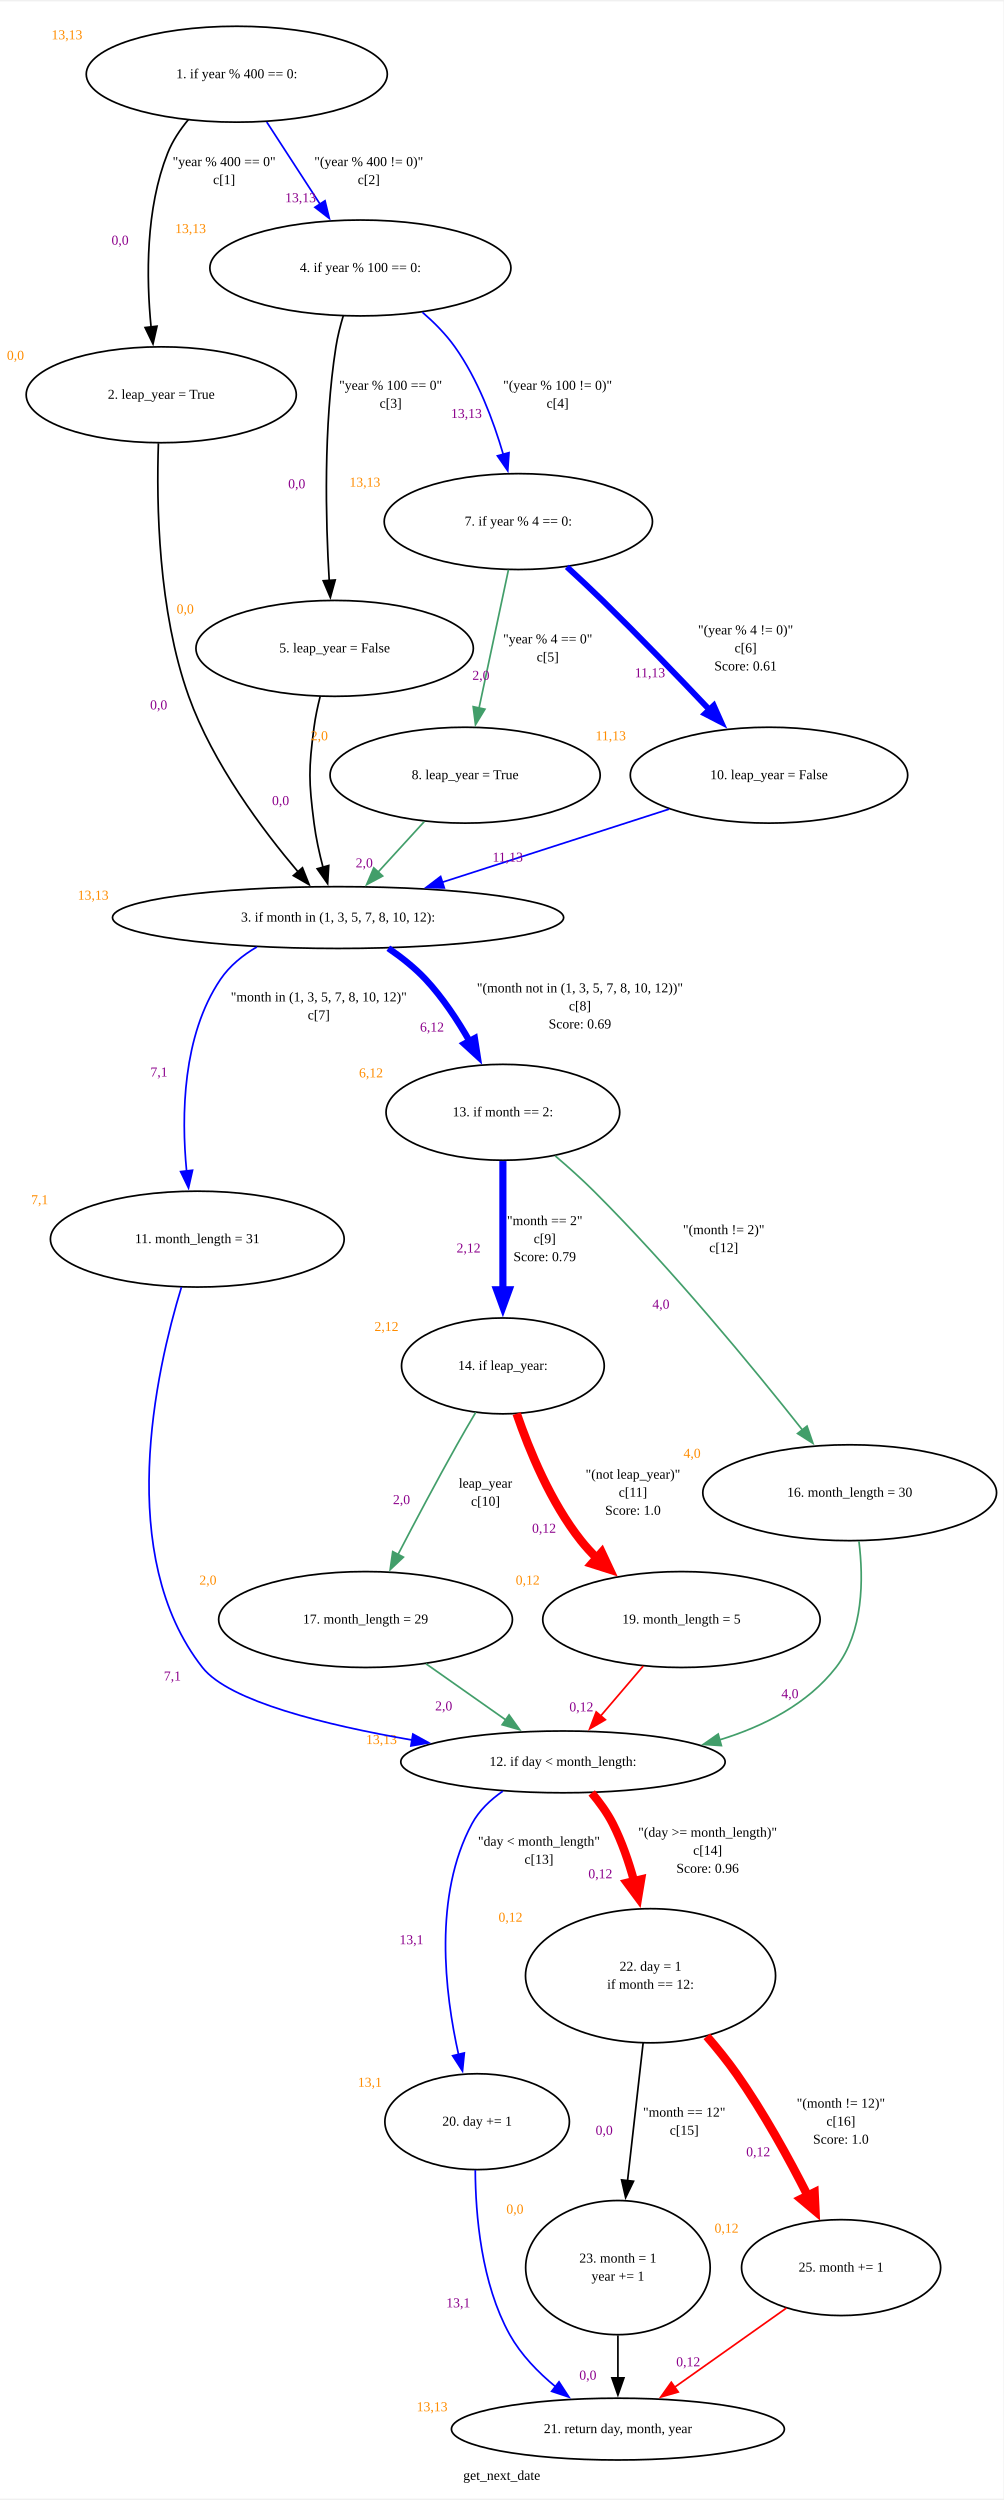
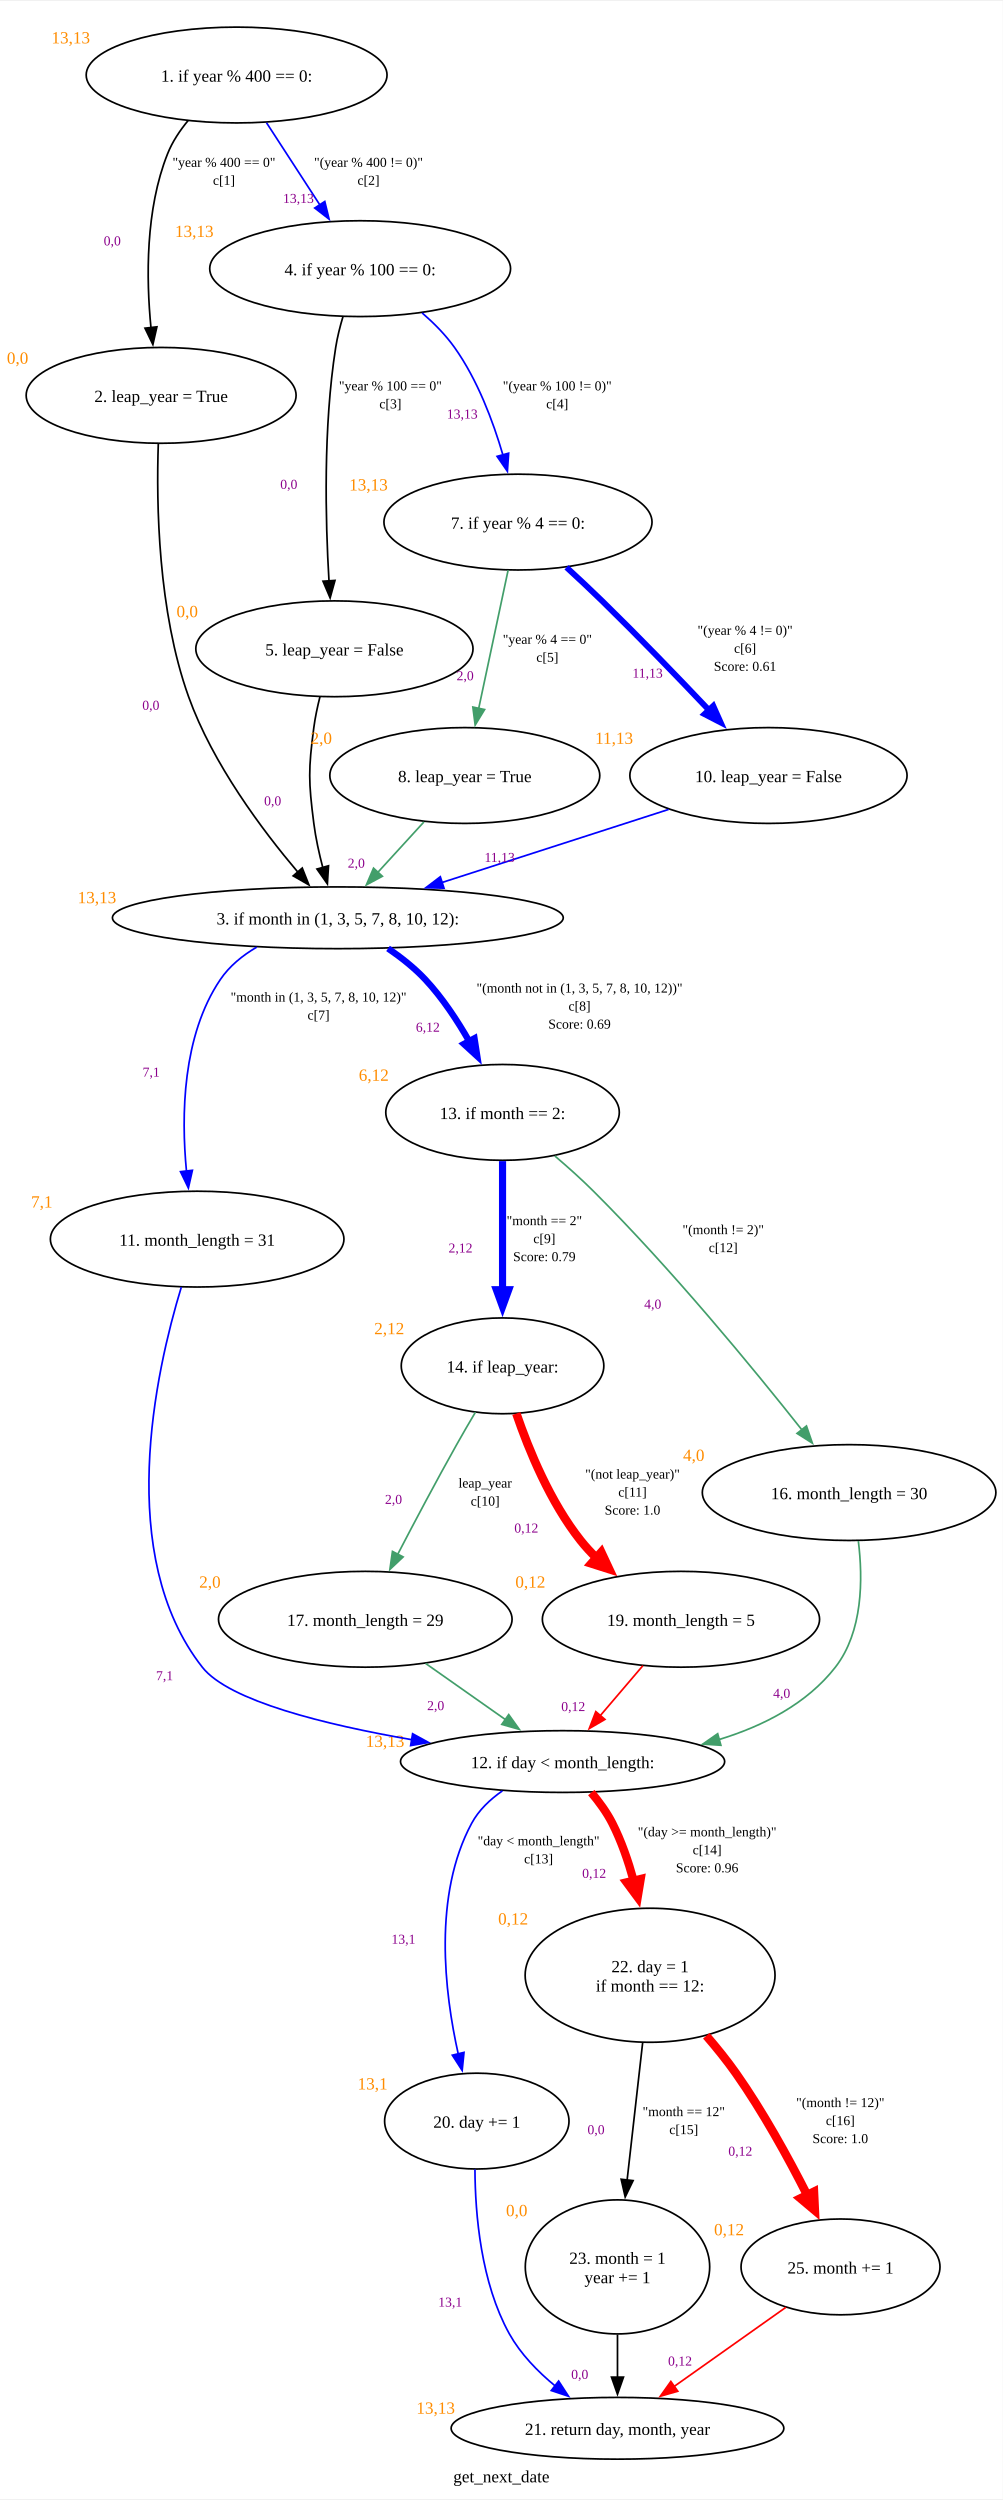
- <svg xmlns="http://www.w3.org/2000/svg" width="584pt" height="1455pt" viewBox="0.00 0.00 584.48 1454.60">
-   <g id="graph0" class="graph" transform="scale(1 1) rotate(0) translate(4 1450.6)">
-     <polygon fill="white" stroke="none" points="-4,4 -4,-1450.6 580.48,-1450.6 580.48,4 -4,4" />
-     <text text-anchor="middle" x="288.24" y="-6.9" font-family="Times New Roman,serif" font-size="8.00">get_next_date</text>
+ <svg xmlns="http://www.w3.org/2000/svg" width="584pt" height="1456pt" viewBox="0.00 0.00 584.48 1456.10">
+   <g id="graph0" class="graph" transform="scale(1 1) rotate(0) translate(4 1452.1)">
+     <polygon fill="white" stroke="none" points="-4,4 -4,-1452.1 580.48,-1452.1 580.48,4 -4,4" />
+     <text text-anchor="middle" x="288.24" y="-5.75" font-family="Times New Roman,serif" font-size="10.00">get_next_date</text>
    <g id="node1" class="node">
-       <ellipse fill="none" stroke="black" cx="133.92" cy="-1408.17" rx="87.68" ry="27.93" />
-       <text text-anchor="middle" x="133.92" y="-1405.82" font-family="Times New Roman,serif" font-size="8.00">1. if year % 400 == 0:</text>
-       <text text-anchor="start" x="25.99" y="-1428.5" font-family="Times New Roman,serif" font-size="8.00" fill="darkorange">13,13</text>
+       <ellipse fill="none" stroke="black" cx="133.92" cy="-1408.92" rx="87.68" ry="27.93" />
+       <text text-anchor="middle" x="133.92" y="-1405.05" font-family="Times New Roman,serif" font-size="10.00">1. if year % 400 == 0:</text>
+       <text text-anchor="start" x="25.99" y="-1427.35" font-family="Times New Roman,serif" font-size="10.00" fill="darkorange">13,13</text>
    </g>
    <g id="node2" class="node">
-       <ellipse fill="none" stroke="black" cx="89.92" cy="-1221.45" rx="78.67" ry="27.93" />
-       <text text-anchor="middle" x="89.92" y="-1219.1" font-family="Times New Roman,serif" font-size="8.00">2. leap_year = True</text>
-       <text text-anchor="start" x="0" y="-1241.78" font-family="Times New Roman,serif" font-size="8.00" fill="darkorange">0,0</text>
+       <ellipse fill="none" stroke="black" cx="89.92" cy="-1222.2" rx="78.67" ry="27.93" />
+       <text text-anchor="middle" x="89.92" y="-1218.33" font-family="Times New Roman,serif" font-size="10.00">2. leap_year = True</text>
+       <text text-anchor="start" x="0" y="-1240.63" font-family="Times New Roman,serif" font-size="10.00" fill="darkorange">0,0</text>
    </g>
    <g id="edge1" class="edge">
-       <path fill="none" stroke="black" d="M105.75,-1381.76C100.86,-1375.87 96.45,-1369.25 93.67,-1362.24 80.77,-1329.83 81.17,-1289.75 84,-1260.84" />
-       <polygon fill="black" stroke="black" points="87.46,-1261.4 85.11,-1251.07 80.51,-1260.61 87.46,-1261.4" />
-       <text text-anchor="middle" x="126.54" y="-1354.64" font-family="Times New Roman,serif" font-size="8.00">"year % 400 == 0"</text>
-       <text text-anchor="middle" x="126.54" y="-1344.14" font-family="Times New Roman,serif" font-size="8.00">c[1]</text>
-       <text text-anchor="start" x="60.93" y="-1308.86" font-family="Times New Roman,serif" font-size="8.00" fill="darkmagenta">  0,0   </text>
+       <path fill="none" stroke="black" d="M105.75,-1382.51C100.86,-1376.62 96.45,-1370 93.67,-1362.99 80.77,-1330.58 81.17,-1290.5 84,-1261.59" />
+       <polygon fill="black" stroke="black" points="87.46,-1262.15 85.11,-1251.82 80.51,-1261.36 87.46,-1262.15" />
+       <text text-anchor="middle" x="126.54" y="-1355.39" font-family="Times New Roman,serif" font-size="8.00">"year % 400 == 0"</text>
+       <text text-anchor="middle" x="126.54" y="-1344.89" font-family="Times New Roman,serif" font-size="8.00">c[1]</text>
+       <text text-anchor="start" x="56.43" y="-1309.61" font-family="Times New Roman,serif" font-size="8.00" fill="darkmagenta">     0,0  </text>
    </g>
    <g id="node3" class="node">
-       <ellipse fill="none" stroke="black" cx="205.92" cy="-1295.31" rx="87.68" ry="27.93" />
-       <text text-anchor="middle" x="205.92" y="-1292.96" font-family="Times New Roman,serif" font-size="8.00">4. if year % 100 == 0:</text>
-       <text text-anchor="start" x="97.99" y="-1315.64" font-family="Times New Roman,serif" font-size="8.00" fill="darkorange">13,13</text>
+       <ellipse fill="none" stroke="black" cx="205.92" cy="-1296.06" rx="87.68" ry="27.93" />
+       <text text-anchor="middle" x="205.92" y="-1292.19" font-family="Times New Roman,serif" font-size="10.00">4. if year % 100 == 0:</text>
+       <text text-anchor="start" x="97.99" y="-1314.49" font-family="Times New Roman,serif" font-size="10.00" fill="darkorange">13,13</text>
    </g>
    <g id="edge2" class="edge">
-       <path fill="none" stroke="blue" d="M151.35,-1380.34C160.72,-1365.9 172.41,-1347.91 182.56,-1332.27" />
-       <polygon fill="blue" stroke="blue" points="185.31,-1334.46 187.82,-1324.17 179.44,-1330.65 185.31,-1334.46" />
-       <text text-anchor="middle" x="210.79" y="-1354.64" font-family="Times New Roman,serif" font-size="8.00">"(year % 400 != 0)"</text>
-       <text text-anchor="middle" x="210.79" y="-1344.14" font-family="Times New Roman,serif" font-size="8.00">c[2]</text>
-       <text text-anchor="start" x="162.06" y="-1333.61" font-family="Times New Roman,serif" font-size="8.00" fill="darkmagenta">  13,13   </text>
+       <path fill="none" stroke="blue" d="M151.35,-1381.09C160.72,-1366.65 172.41,-1348.66 182.56,-1333.02" />
+       <polygon fill="blue" stroke="blue" points="185.31,-1335.21 187.82,-1324.92 179.44,-1331.4 185.31,-1335.21" />
+       <text text-anchor="middle" x="210.79" y="-1355.39" font-family="Times New Roman,serif" font-size="8.00">"(year % 400 != 0)"</text>
+       <text text-anchor="middle" x="210.79" y="-1344.89" font-family="Times New Roman,serif" font-size="8.00">c[2]</text>
+       <text text-anchor="start" x="160.94" y="-1334.36" font-family="Times New Roman,serif" font-size="8.00" fill="darkmagenta">     13,13  </text>
    </g>
    <g id="node4" class="node">
-       <ellipse fill="none" stroke="black" cx="192.92" cy="-916.94" rx="131.4" ry="18" />
-       <text text-anchor="middle" x="192.92" y="-914.59" font-family="Times New Roman,serif" font-size="8.00">3. if month in (1, 3, 5, 7, 8, 10, 12):</text>
-       <text text-anchor="start" x="41.26" y="-927.34" font-family="Times New Roman,serif" font-size="8.00" fill="darkorange">13,13</text>
+       <ellipse fill="none" stroke="black" cx="192.92" cy="-917.69" rx="131.4" ry="18" />
+       <text text-anchor="middle" x="192.92" y="-913.81" font-family="Times New Roman,serif" font-size="10.00">3. if month in (1, 3, 5, 7, 8, 10, 12):</text>
+       <text text-anchor="start" x="41.26" y="-926.19" font-family="Times New Roman,serif" font-size="10.00" fill="darkorange">13,13</text>
    </g>
    <g id="edge3" class="edge">
-       <path fill="none" stroke="black" d="M88.27,-1193.22C87.07,-1158.07 88.08,-1095.52 105.92,-1045.8 119.98,-1006.58 148.96,-967.93 169.61,-943.56" />
-       <polygon fill="black" stroke="black" points="172.17,-945.95 176.07,-936.1 166.88,-941.37 172.17,-945.95" />
-       <text text-anchor="start" x="83.42" y="-1038.18" font-family="Times New Roman,serif" font-size="8.00" fill="darkmagenta">  0,0   </text>
+       <path fill="none" stroke="black" d="M88.27,-1193.97C87.07,-1158.82 88.08,-1096.27 105.92,-1046.55 119.98,-1007.33 148.96,-968.68 169.61,-944.31" />
+       <polygon fill="black" stroke="black" points="172.17,-946.7 176.07,-936.85 166.88,-942.12 172.17,-946.7" />
+       <text text-anchor="start" x="78.92" y="-1038.93" font-family="Times New Roman,serif" font-size="8.00" fill="darkmagenta">     0,0  </text>
    </g>
    <g id="node17" class="node">
-       <ellipse fill="none" stroke="black" cx="190.92" cy="-1073.73" rx="80.79" ry="27.93" />
-       <text text-anchor="middle" x="190.92" y="-1071.38" font-family="Times New Roman,serif" font-size="8.00">5. leap_year = False</text>
-       <text text-anchor="start" x="98.88" y="-1094.06" font-family="Times New Roman,serif" font-size="8.00" fill="darkorange">0,0</text>
+       <ellipse fill="none" stroke="black" cx="190.92" cy="-1074.48" rx="80.79" ry="27.93" />
+       <text text-anchor="middle" x="190.92" y="-1070.6" font-family="Times New Roman,serif" font-size="10.00">5. leap_year = False</text>
+       <text text-anchor="start" x="98.88" y="-1092.91" font-family="Times New Roman,serif" font-size="10.00" fill="darkorange">0,0</text>
    </g>
    <g id="edge21" class="edge">
-       <path fill="none" stroke="black" d="M195.97,-1267.54C194.19,-1261.64 192.61,-1255.36 191.67,-1249.38 184.38,-1202.96 185.64,-1148.73 187.77,-1113.17" />
-       <polygon fill="black" stroke="black" points="191.25,-1113.58 188.42,-1103.37 184.27,-1113.12 191.25,-1113.58" />
-       <text text-anchor="middle" x="223.54" y="-1224.35" font-family="Times New Roman,serif" font-size="8.00">"year % 100 == 0"</text>
-       <text text-anchor="middle" x="223.54" y="-1213.85" font-family="Times New Roman,serif" font-size="8.00">c[3]</text>
-       <text text-anchor="start" x="163.84" y="-1166.96" font-family="Times New Roman,serif" font-size="8.00" fill="darkmagenta">  0,0   </text>
+       <path fill="none" stroke="black" d="M195.97,-1268.29C194.19,-1262.39 192.61,-1256.11 191.67,-1250.13 184.38,-1203.71 185.64,-1149.48 187.77,-1113.92" />
+       <polygon fill="black" stroke="black" points="191.25,-1114.33 188.42,-1104.12 184.27,-1113.87 191.25,-1114.33" />
+       <text text-anchor="middle" x="223.54" y="-1225.1" font-family="Times New Roman,serif" font-size="8.00">"year % 100 == 0"</text>
+       <text text-anchor="middle" x="223.54" y="-1214.6" font-family="Times New Roman,serif" font-size="8.00">c[3]</text>
+       <text text-anchor="start" x="159.34" y="-1167.71" font-family="Times New Roman,serif" font-size="8.00" fill="darkmagenta">     0,0  </text>
    </g>
    <g id="node18" class="node">
-       <ellipse fill="none" stroke="black" cx="297.92" cy="-1147.59" rx="78.13" ry="27.93" />
-       <text text-anchor="middle" x="297.92" y="-1145.24" font-family="Times New Roman,serif" font-size="8.00">7. if year % 4 == 0:</text>
-       <text text-anchor="start" x="199.53" y="-1167.92" font-family="Times New Roman,serif" font-size="8.00" fill="darkorange">13,13</text>
+       <ellipse fill="none" stroke="black" cx="297.92" cy="-1148.34" rx="78.13" ry="27.93" />
+       <text text-anchor="middle" x="297.92" y="-1144.46" font-family="Times New Roman,serif" font-size="10.00">7. if year % 4 == 0:</text>
+       <text text-anchor="start" x="199.53" y="-1166.77" font-family="Times New Roman,serif" font-size="10.00" fill="darkorange">13,13</text>
    </g>
    <g id="edge22" class="edge">
-       <path fill="none" stroke="blue" d="M242.05,-1269.5C248.98,-1263.52 255.7,-1256.71 260.92,-1249.38 274.27,-1230.64 283.35,-1206.53 289.17,-1186.59" />
-       <polygon fill="blue" stroke="blue" points="292.48,-1187.74 291.75,-1177.17 285.73,-1185.89 292.48,-1187.74" />
-       <text text-anchor="middle" x="320.79" y="-1224.35" font-family="Times New Roman,serif" font-size="8.00">"(year % 100 != 0)"</text>
-       <text text-anchor="middle" x="320.79" y="-1213.85" font-family="Times New Roman,serif" font-size="8.00">c[4]</text>
-       <text text-anchor="start" x="258.68" y="-1207.93" font-family="Times New Roman,serif" font-size="8.00" fill="darkmagenta">  13,13   </text>
+       <path fill="none" stroke="blue" d="M242.05,-1270.25C248.98,-1264.27 255.7,-1257.46 260.92,-1250.13 274.27,-1231.39 283.35,-1207.28 289.17,-1187.34" />
+       <polygon fill="blue" stroke="blue" points="292.48,-1188.49 291.75,-1177.92 285.73,-1186.64 292.48,-1188.49" />
+       <text text-anchor="middle" x="320.79" y="-1225.1" font-family="Times New Roman,serif" font-size="8.00">"(year % 100 != 0)"</text>
+       <text text-anchor="middle" x="320.79" y="-1214.6" font-family="Times New Roman,serif" font-size="8.00">c[4]</text>
+       <text text-anchor="start" x="256.43" y="-1208.68" font-family="Times New Roman,serif" font-size="8.00" fill="darkmagenta">     13,13  </text>
    </g>
    <g id="node5" class="node">
-       <ellipse fill="none" stroke="black" cx="110.92" cy="-729.64" rx="85.56" ry="27.93" />
-       <text text-anchor="middle" x="110.92" y="-727.29" font-family="Times New Roman,serif" font-size="8.00">11. month_length = 31</text>
-       <text text-anchor="start" x="14.11" y="-749.97" font-family="Times New Roman,serif" font-size="8.00" fill="darkorange">7,1</text>
+       <ellipse fill="none" stroke="black" cx="110.92" cy="-730.39" rx="85.56" ry="27.93" />
+       <text text-anchor="middle" x="110.92" y="-726.52" font-family="Times New Roman,serif" font-size="10.00">11. month_length = 31</text>
+       <text text-anchor="start" x="14.11" y="-748.82" font-family="Times New Roman,serif" font-size="10.00" fill="darkorange">7,1</text>
    </g>
    <g id="edge4" class="edge">
-       <path fill="none" stroke="blue" d="M145.62,-899.83C137.36,-894.99 129.72,-888.79 124.42,-880.94 102.28,-848.16 101.56,-801.78 104.69,-769.23" />
-       <polygon fill="blue" stroke="blue" points="108.15,-769.76 105.81,-759.42 101.2,-768.96 108.15,-769.76" />
-       <text text-anchor="middle" x="181.67" y="-868.09" font-family="Times New Roman,serif" font-size="8.00">"month in (1, 3, 5, 7, 8, 10, 12)"</text>
-       <text text-anchor="middle" x="181.67" y="-857.59" font-family="Times New Roman,serif" font-size="8.00">c[7]</text>
-       <text text-anchor="start" x="83.61" y="-824.34" font-family="Times New Roman,serif" font-size="8.00" fill="darkmagenta">  7,1   </text>
+       <path fill="none" stroke="blue" d="M145.62,-900.58C137.36,-895.74 129.72,-889.54 124.42,-881.69 102.28,-848.91 101.56,-802.53 104.69,-769.98" />
+       <polygon fill="blue" stroke="blue" points="108.15,-770.51 105.81,-760.17 101.2,-769.71 108.15,-770.51" />
+       <text text-anchor="middle" x="181.67" y="-868.84" font-family="Times New Roman,serif" font-size="8.00">"month in (1, 3, 5, 7, 8, 10, 12)"</text>
+       <text text-anchor="middle" x="181.67" y="-858.34" font-family="Times New Roman,serif" font-size="8.00">c[7]</text>
+       <text text-anchor="start" x="79.11" y="-825.09" font-family="Times New Roman,serif" font-size="8.00" fill="darkmagenta">     7,1  </text>
    </g>
    <g id="node6" class="node">
-       <ellipse fill="none" stroke="black" cx="288.92" cy="-803.51" rx="68.06" ry="27.93" />
-       <text text-anchor="middle" x="288.92" y="-801.16" font-family="Times New Roman,serif" font-size="8.00">13. if month == 2:</text>
-       <text text-anchor="start" x="205.11" y="-823.84" font-family="Times New Roman,serif" font-size="8.00" fill="darkorange">6,12</text>
+       <ellipse fill="none" stroke="black" cx="288.92" cy="-804.26" rx="68.06" ry="27.93" />
+       <text text-anchor="middle" x="288.92" y="-800.38" font-family="Times New Roman,serif" font-size="10.00">13. if month == 2:</text>
+       <text text-anchor="start" x="205.11" y="-822.69" font-family="Times New Roman,serif" font-size="10.00" fill="darkorange">6,12</text>
    </g>
    <g id="edge5" class="edge">
-       <path fill="none" stroke="blue" stroke-width="3.76" d="M222.18,-899.07C229.79,-893.85 237.62,-887.69 243.92,-880.94 253.84,-870.3 262.56,-857.11 269.63,-844.7" />
-       <polygon fill="blue" stroke="blue" stroke-width="3.76" points="272.54,-846.67 274.18,-836.2 266.37,-843.36 272.54,-846.67" />
-       <text text-anchor="middle" x="333.79" y="-873.34" font-family="Times New Roman,serif" font-size="8.00">"(month not in (1, 3, 5, 7, 8, 10, 12))"</text>
-       <text text-anchor="middle" x="333.79" y="-862.84" font-family="Times New Roman,serif" font-size="8.00">c[8]</text>
-       <text text-anchor="middle" x="333.79" y="-852.34" font-family="Times New Roman,serif" font-size="8.00">Score: 0.69</text>
-       <text text-anchor="start" x="240.63" y="-850.53" font-family="Times New Roman,serif" font-size="8.00" fill="darkmagenta">  6,12   </text>
+       <path fill="none" stroke="blue" stroke-width="3.76" d="M222.18,-899.82C229.79,-894.6 237.62,-888.44 243.92,-881.69 253.84,-871.05 262.56,-857.86 269.63,-845.45" />
+       <polygon fill="blue" stroke="blue" stroke-width="3.76" points="272.54,-847.42 274.18,-836.95 266.37,-844.11 272.54,-847.42" />
+       <text text-anchor="middle" x="333.79" y="-874.09" font-family="Times New Roman,serif" font-size="8.00">"(month not in (1, 3, 5, 7, 8, 10, 12))"</text>
+       <text text-anchor="middle" x="333.79" y="-863.59" font-family="Times New Roman,serif" font-size="8.00">c[8]</text>
+       <text text-anchor="middle" x="333.79" y="-853.09" font-family="Times New Roman,serif" font-size="8.00">  Score: 0.69</text>
+       <text text-anchor="start" x="238.38" y="-851.28" font-family="Times New Roman,serif" font-size="8.00" fill="darkmagenta">     6,12  </text>
    </g>
    <g id="node7" class="node">
-       <ellipse fill="none" stroke="black" cx="323.92" cy="-425.13" rx="94.47" ry="18" />
-       <text text-anchor="middle" x="323.92" y="-422.78" font-family="Times New Roman,serif" font-size="8.00">12. if day &lt; month_length:</text>
-       <text text-anchor="start" x="209.19" y="-435.53" font-family="Times New Roman,serif" font-size="8.00" fill="darkorange">13,13</text>
+       <ellipse fill="none" stroke="black" cx="323.92" cy="-425.88" rx="94.47" ry="18" />
+       <text text-anchor="middle" x="323.92" y="-422" font-family="Times New Roman,serif" font-size="10.00">12. if day &lt; month_length:</text>
+       <text text-anchor="start" x="209.19" y="-434.38" font-family="Times New Roman,serif" font-size="10.00" fill="darkorange">13,13</text>
    </g>
    <g id="edge6" class="edge">
-       <path fill="none" stroke="blue" d="M101.68,-701.64C86.53,-651.94 62.89,-545.12 113.92,-480.13 129.4,-460.41 185.6,-446.6 235.97,-437.88" />
-       <polygon fill="blue" stroke="blue" points="236.5,-441.34 245.79,-436.24 235.35,-434.43 236.5,-441.34" />
-       <text text-anchor="start" x="91.42" y="-472.53" font-family="Times New Roman,serif" font-size="8.00" fill="darkmagenta">  7,1   </text>
+       <path fill="none" stroke="blue" d="M101.68,-702.39C86.53,-652.69 62.89,-545.87 113.92,-480.88 129.4,-461.16 185.6,-447.35 235.97,-438.63" />
+       <polygon fill="blue" stroke="blue" points="236.5,-442.09 245.79,-436.99 235.35,-435.18 236.5,-442.09" />
+       <text text-anchor="start" x="86.92" y="-473.28" font-family="Times New Roman,serif" font-size="8.00" fill="darkmagenta">     7,1  </text>
    </g>
    <g id="node13" class="node">
-       <ellipse fill="none" stroke="black" cx="288.92" cy="-655.78" rx="59.04" ry="27.93" />
-       <text text-anchor="middle" x="288.92" y="-653.43" font-family="Times New Roman,serif" font-size="8.00">14. if leap_year:</text>
-       <text text-anchor="start" x="214.12" y="-676.11" font-family="Times New Roman,serif" font-size="8.00" fill="darkorange">2,12</text>
+       <ellipse fill="none" stroke="black" cx="288.92" cy="-656.53" rx="59.04" ry="27.93" />
+       <text text-anchor="middle" x="288.92" y="-652.66" font-family="Times New Roman,serif" font-size="10.00">14. if leap_year:</text>
+       <text text-anchor="start" x="214.12" y="-674.96" font-family="Times New Roman,serif" font-size="10.00" fill="darkorange">2,12</text>
    </g>
    <g id="edge14" class="edge">
-       <path fill="none" stroke="blue" stroke-width="4.16" d="M288.92,-775.1C288.92,-753.93 288.92,-724.24 288.92,-699.9" />
-       <polygon fill="blue" stroke="blue" stroke-width="4.16" points="292.56,-700.15 288.92,-690.15 285.28,-700.15 292.56,-700.15" />
-       <text text-anchor="middle" x="313.29" y="-737.79" font-family="Times New Roman,serif" font-size="8.00">"month == 2"</text>
-       <text text-anchor="middle" x="313.29" y="-727.29" font-family="Times New Roman,serif" font-size="8.00">c[9]</text>
-       <text text-anchor="middle" x="313.29" y="-716.79" font-family="Times New Roman,serif" font-size="8.00">Score: 0.79</text>
-       <text text-anchor="start" x="261.92" y="-721.82" font-family="Times New Roman,serif" font-size="8.00" fill="darkmagenta">  2,12   </text>
+       <path fill="none" stroke="blue" stroke-width="4.16" d="M288.92,-775.85C288.92,-754.68 288.92,-724.99 288.92,-700.65" />
+       <polygon fill="blue" stroke="blue" stroke-width="4.16" points="292.56,-700.9 288.92,-690.9 285.28,-700.9 292.56,-700.9" />
+       <text text-anchor="middle" x="313.29" y="-738.54" font-family="Times New Roman,serif" font-size="8.00">"month == 2"</text>
+       <text text-anchor="middle" x="313.29" y="-728.04" font-family="Times New Roman,serif" font-size="8.00">c[9]</text>
+       <text text-anchor="middle" x="313.29" y="-717.54" font-family="Times New Roman,serif" font-size="8.00">  Score: 0.79</text>
+       <text text-anchor="start" x="257.42" y="-722.57" font-family="Times New Roman,serif" font-size="8.00" fill="darkmagenta">     2,12  </text>
    </g>
    <g id="node14" class="node">
-       <ellipse fill="none" stroke="black" cx="490.92" cy="-581.92" rx="85.56" ry="27.93" />
-       <text text-anchor="middle" x="490.92" y="-579.57" font-family="Times New Roman,serif" font-size="8.00">16. month_length = 30</text>
-       <text text-anchor="start" x="394.11" y="-602.25" font-family="Times New Roman,serif" font-size="8.00" fill="darkorange">4,0</text>
+       <ellipse fill="none" stroke="black" cx="490.92" cy="-582.67" rx="85.56" ry="27.93" />
+       <text text-anchor="middle" x="490.92" y="-578.8" font-family="Times New Roman,serif" font-size="10.00">16. month_length = 30</text>
+       <text text-anchor="start" x="394.11" y="-601.1" font-family="Times New Roman,serif" font-size="10.00" fill="darkorange">4,0</text>
    </g>
    <g id="edge15" class="edge">
-       <path fill="none" stroke="#429e6a" d="M319.38,-778.13C326.96,-771.68 334.91,-764.56 341.92,-757.57 387.46,-712.18 434.77,-654.64 463.54,-618.29" />
-       <polygon fill="#429e6a" stroke="#429e6a" points="466.07,-620.73 469.51,-610.71 460.57,-616.4 466.07,-620.73" />
-       <text text-anchor="middle" x="417.54" y="-732.54" font-family="Times New Roman,serif" font-size="8.00">"(month != 2)"</text>
-       <text text-anchor="middle" x="417.54" y="-722.04" font-family="Times New Roman,serif" font-size="8.00">c[12]</text>
-       <text text-anchor="start" x="375.97" y="-689.12" font-family="Times New Roman,serif" font-size="8.00" fill="darkmagenta">  4,0   </text>
+       <path fill="none" stroke="#429e6a" d="M319.38,-778.88C326.96,-772.43 334.91,-765.31 341.92,-758.32 387.46,-712.93 434.77,-655.39 463.54,-619.04" />
+       <polygon fill="#429e6a" stroke="#429e6a" points="466.07,-621.48 469.51,-611.46 460.57,-617.15 466.07,-621.48" />
+       <text text-anchor="middle" x="417.54" y="-733.29" font-family="Times New Roman,serif" font-size="8.00">"(month != 2)"</text>
+       <text text-anchor="middle" x="417.54" y="-722.79" font-family="Times New Roman,serif" font-size="8.00">c[12]</text>
+       <text text-anchor="start" x="371.47" y="-689.87" font-family="Times New Roman,serif" font-size="8.00" fill="darkmagenta">     4,0  </text>
    </g>
    <g id="node8" class="node">
-       <ellipse fill="none" stroke="black" cx="273.92" cy="-215.56" rx="53.74" ry="27.93" />
-       <text text-anchor="middle" x="273.92" y="-213.22" font-family="Times New Roman,serif" font-size="8.00">20. day += 1</text>
-       <text text-anchor="start" x="204.43" y="-235.9" font-family="Times New Roman,serif" font-size="8.00" fill="darkorange">13,1</text>
+       <ellipse fill="none" stroke="black" cx="273.92" cy="-216.31" rx="53.74" ry="27.93" />
+       <text text-anchor="middle" x="273.92" y="-212.44" font-family="Times New Roman,serif" font-size="10.00">20. day += 1</text>
+       <text text-anchor="start" x="204.43" y="-234.75" font-family="Times New Roman,serif" font-size="10.00" fill="darkorange">13,1</text>
    </g>
    <g id="edge7" class="edge">
-       <path fill="none" stroke="blue" d="M288.86,-408.07C281.67,-403.07 275.04,-396.8 270.92,-389.13 248.4,-347.28 254.94,-291.06 263.17,-254.33" />
-       <polygon fill="blue" stroke="blue" points="266.46,-255.6 265.39,-245.06 259.65,-253.97 266.46,-255.6" />
-       <text text-anchor="middle" x="309.92" y="-376.28" font-family="Times New Roman,serif" font-size="8.00">"day &lt; month_length"</text>
-       <text text-anchor="middle" x="309.92" y="-365.78" font-family="Times New Roman,serif" font-size="8.00">c[13]</text>
-       <text text-anchor="start" x="228.66" y="-318.94" font-family="Times New Roman,serif" font-size="8.00" fill="darkmagenta">  13,1   </text>
+       <path fill="none" stroke="blue" d="M288.86,-408.82C281.67,-403.82 275.04,-397.55 270.92,-389.88 248.4,-348.03 254.94,-291.81 263.17,-255.08" />
+       <polygon fill="blue" stroke="blue" points="266.46,-256.35 265.39,-245.81 259.65,-254.72 266.46,-256.35" />
+       <text text-anchor="middle" x="309.92" y="-377.03" font-family="Times New Roman,serif" font-size="8.00">"day &lt; month_length"</text>
+       <text text-anchor="middle" x="309.92" y="-366.53" font-family="Times New Roman,serif" font-size="8.00">c[13]</text>
+       <text text-anchor="start" x="224.16" y="-319.69" font-family="Times New Roman,serif" font-size="8.00" fill="darkmagenta">     13,1  </text>
    </g>
    <g id="node9" class="node">
-       <ellipse fill="none" stroke="black" cx="374.92" cy="-300.56" rx="72.83" ry="39.07" />
-       <text text-anchor="middle" x="374.92" y="-303.46" font-family="Times New Roman,serif" font-size="8.00">22. day = 1</text>
-       <text text-anchor="middle" x="374.92" y="-292.96" font-family="Times New Roman,serif" font-size="8.00">if month == 12:</text>
-       <text text-anchor="start" x="286.34" y="-332.03" font-family="Times New Roman,serif" font-size="8.00" fill="darkorange">0,12</text>
+       <ellipse fill="none" stroke="black" cx="374.92" cy="-301.31" rx="72.83" ry="39.07" />
+       <text text-anchor="middle" x="374.92" y="-303.06" font-family="Times New Roman,serif" font-size="10.00">22. day = 1</text>
+       <text text-anchor="middle" x="374.92" y="-291.81" font-family="Times New Roman,serif" font-size="10.00">if month == 12:</text>
+       <text text-anchor="start" x="286.34" y="-330.88" font-family="Times New Roman,serif" font-size="10.00" fill="darkorange">0,12</text>
    </g>
    <g id="edge8" class="edge">
-       <path fill="none" stroke="red" stroke-width="4.84" d="M340.64,-407.06C345.17,-401.67 349.71,-395.47 352.92,-389.13 358.17,-378.77 362.22,-367.07 365.33,-355.68" />
-       <polygon fill="red" stroke="red" stroke-width="4.84" points="369.44,-356.69 367.67,-345.98 361.21,-354.71 369.44,-356.69" />
-       <text text-anchor="middle" x="408.17" y="-381.53" font-family="Times New Roman,serif" font-size="8.00">"(day &gt;= month_length)"</text>
-       <text text-anchor="middle" x="408.17" y="-371.03" font-family="Times New Roman,serif" font-size="8.00">c[14]</text>
-       <text text-anchor="middle" x="408.17" y="-360.53" font-family="Times New Roman,serif" font-size="8.00">Score: 0.96</text>
-       <text text-anchor="start" x="338.69" y="-357.33" font-family="Times New Roman,serif" font-size="8.00" fill="darkmagenta">  0,12   </text>
+       <path fill="none" stroke="red" stroke-width="4.84" d="M340.64,-407.81C345.17,-402.42 349.71,-396.22 352.92,-389.88 358.17,-379.52 362.22,-367.82 365.33,-356.43" />
+       <polygon fill="red" stroke="red" stroke-width="4.84" points="369.44,-357.44 367.67,-346.73 361.21,-355.46 369.44,-357.44" />
+       <text text-anchor="middle" x="408.17" y="-382.28" font-family="Times New Roman,serif" font-size="8.00">"(day &gt;= month_length)"</text>
+       <text text-anchor="middle" x="408.17" y="-371.78" font-family="Times New Roman,serif" font-size="8.00">c[14]</text>
+       <text text-anchor="middle" x="408.17" y="-361.28" font-family="Times New Roman,serif" font-size="8.00">  Score: 0.96</text>
+       <text text-anchor="start" x="335.32" y="-358.08" font-family="Times New Roman,serif" font-size="8.00" fill="darkmagenta">     0,12  </text>
    </g>
    <g id="node10" class="node">
-       <ellipse fill="none" stroke="black" cx="355.92" cy="-36.5" rx="96.97" ry="18" />
-       <text text-anchor="middle" x="355.92" y="-34.15" font-family="Times New Roman,serif" font-size="8.00">21. return day, month, year</text>
-       <text text-anchor="start" x="238.69" y="-46.9" font-family="Times New Roman,serif" font-size="8.00" fill="darkorange">13,13</text>
+       <ellipse fill="none" stroke="black" cx="355.92" cy="-37.25" rx="96.97" ry="18" />
+       <text text-anchor="middle" x="355.92" y="-33.38" font-family="Times New Roman,serif" font-size="10.00">21. return day, month, year</text>
+       <text text-anchor="start" x="238.69" y="-45.75" font-family="Times New Roman,serif" font-size="10.00" fill="darkorange">13,13</text>
    </g>
    <g id="edge9" class="edge">
-       <path fill="none" stroke="blue" d="M272.84,-187.39C272.97,-161.23 276.31,-121.35 292.92,-91.5 299.42,-79.82 309.48,-69.51 319.68,-61.11" />
-       <polygon fill="blue" stroke="blue" points="321.61,-64.04 327.39,-55.16 317.33,-58.5 321.61,-64.04" />
-       <text text-anchor="start" x="255.92" y="-107.41" font-family="Times New Roman,serif" font-size="8.00" fill="darkmagenta">  13,1   </text>
+       <path fill="none" stroke="blue" d="M272.84,-188.14C272.97,-161.98 276.31,-122.1 292.92,-92.25 299.42,-80.57 309.48,-70.26 319.68,-61.86" />
+       <polygon fill="blue" stroke="blue" points="321.61,-64.79 327.39,-55.91 317.33,-59.25 321.61,-64.79" />
+       <text text-anchor="start" x="251.42" y="-108.16" font-family="Times New Roman,serif" font-size="8.00" fill="darkmagenta">     13,1  </text>
    </g>
    <g id="node11" class="node">
-       <ellipse fill="none" stroke="black" cx="355.92" cy="-130.57" rx="53.74" ry="39.07" />
-       <text text-anchor="middle" x="355.92" y="-133.47" font-family="Times New Roman,serif" font-size="8.00">23. month = 1</text>
-       <text text-anchor="middle" x="355.92" y="-122.97" font-family="Times New Roman,serif" font-size="8.00">year += 1</text>
-       <text text-anchor="start" x="290.93" y="-162.03" font-family="Times New Roman,serif" font-size="8.00" fill="darkorange">0,0</text>
+       <ellipse fill="none" stroke="black" cx="355.92" cy="-131.32" rx="53.74" ry="39.07" />
+       <text text-anchor="middle" x="355.92" y="-133.07" font-family="Times New Roman,serif" font-size="10.00">23. month = 1</text>
+       <text text-anchor="middle" x="355.92" y="-121.82" font-family="Times New Roman,serif" font-size="10.00">year += 1</text>
+       <text text-anchor="start" x="290.93" y="-160.88" font-family="Times New Roman,serif" font-size="10.00" fill="darkorange">0,0</text>
    </g>
    <g id="edge10" class="edge">
-       <path fill="none" stroke="black" d="M370.61,-261.44C367.92,-237.68 364.43,-206.86 361.53,-181.21" />
-       <polygon fill="black" stroke="black" points="365.02,-180.87 360.41,-171.33 358.06,-181.66 365.02,-180.87" />
-       <text text-anchor="middle" x="394.54" y="-218.47" font-family="Times New Roman,serif" font-size="8.00">"month == 12"</text>
-       <text text-anchor="middle" x="394.54" y="-207.97" font-family="Times New Roman,serif" font-size="8.00">c[15]</text>
-       <text text-anchor="start" x="342.91" y="-207.92" font-family="Times New Roman,serif" font-size="8.00" fill="darkmagenta">  0,0   </text>
+       <path fill="none" stroke="black" d="M370.61,-262.19C367.92,-238.43 364.43,-207.61 361.53,-181.96" />
+       <polygon fill="black" stroke="black" points="365.02,-181.62 360.41,-172.08 358.06,-182.41 365.02,-181.62" />
+       <text text-anchor="middle" x="394.54" y="-219.22" font-family="Times New Roman,serif" font-size="8.00">"month == 12"</text>
+       <text text-anchor="middle" x="394.54" y="-208.72" font-family="Times New Roman,serif" font-size="8.00">c[15]</text>
+       <text text-anchor="start" x="338.41" y="-208.67" font-family="Times New Roman,serif" font-size="8.00" fill="darkmagenta">     0,0  </text>
    </g>
    <g id="node12" class="node">
-       <ellipse fill="none" stroke="black" cx="485.92" cy="-130.57" rx="57.98" ry="27.93" />
-       <text text-anchor="middle" x="485.92" y="-128.22" font-family="Times New Roman,serif" font-size="8.00">25. month += 1</text>
-       <text text-anchor="start" x="412.19" y="-150.9" font-family="Times New Roman,serif" font-size="8.00" fill="darkorange">0,12</text>
+       <ellipse fill="none" stroke="black" cx="485.92" cy="-131.32" rx="57.98" ry="27.93" />
+       <text text-anchor="middle" x="485.92" y="-127.44" font-family="Times New Roman,serif" font-size="10.00">25. month += 1</text>
+       <text text-anchor="start" x="412.19" y="-149.75" font-family="Times New Roman,serif" font-size="10.00" fill="darkorange">0,12</text>
    </g>
    <g id="edge11" class="edge">
-       <path fill="none" stroke="red" stroke-width="5" d="M407.68,-265.3C413.71,-258.32 419.74,-250.85 424.92,-243.5 440.68,-221.11 455.46,-194.22 466.52,-172.41" />
-       <polygon fill="red" stroke="red" stroke-width="5" points="470.42,-174.39 470.94,-163.49 462.58,-170.51 470.42,-174.39" />
-       <text text-anchor="middle" x="485.79" y="-223.72" font-family="Times New Roman,serif" font-size="8.00">"(month != 12)"</text>
-       <text text-anchor="middle" x="485.79" y="-213.22" font-family="Times New Roman,serif" font-size="8.00">c[16]</text>
-       <text text-anchor="middle" x="485.79" y="-202.72" font-family="Times New Roman,serif" font-size="8.00">Score: 1.0</text>
-       <text text-anchor="start" x="430.64" y="-195.38" font-family="Times New Roman,serif" font-size="8.00" fill="darkmagenta">  0,12   </text>
+       <path fill="none" stroke="red" stroke-width="5" d="M407.68,-266.05C413.71,-259.07 419.74,-251.6 424.92,-244.25 440.68,-221.86 455.46,-194.97 466.52,-173.16" />
+       <polygon fill="red" stroke="red" stroke-width="5" points="470.42,-175.14 470.94,-164.24 462.58,-171.26 470.42,-175.14" />
+       <text text-anchor="middle" x="485.79" y="-224.47" font-family="Times New Roman,serif" font-size="8.00">"(month != 12)"</text>
+       <text text-anchor="middle" x="485.79" y="-213.97" font-family="Times New Roman,serif" font-size="8.00">c[16]</text>
+       <text text-anchor="middle" x="485.79" y="-203.47" font-family="Times New Roman,serif" font-size="8.00">  Score: 1.0</text>
+       <text text-anchor="start" x="420.51" y="-196.13" font-family="Times New Roman,serif" font-size="8.00" fill="darkmagenta">     0,12  </text>
    </g>
    <g id="edge12" class="edge">
-       <path fill="none" stroke="black" d="M355.92,-91.06C355.92,-82.68 355.92,-73.96 355.92,-66.05" />
-       <polygon fill="black" stroke="black" points="359.42,-66.33 355.92,-56.33 352.42,-66.33 359.42,-66.33" />
-       <text text-anchor="start" x="333.42" y="-65.29" font-family="Times New Roman,serif" font-size="8.00" fill="darkmagenta">  0,0   </text>
+       <path fill="none" stroke="black" d="M355.92,-91.81C355.92,-83.43 355.92,-74.71 355.92,-66.8" />
+       <polygon fill="black" stroke="black" points="359.42,-67.08 355.92,-57.08 352.42,-67.08 359.42,-67.08" />
+       <text text-anchor="start" x="328.92" y="-66.04" font-family="Times New Roman,serif" font-size="8.00" fill="darkmagenta">     0,0  </text>
    </g>
    <g id="edge13" class="edge">
-       <path fill="none" stroke="red" d="M454.12,-107.05C434.35,-93.05 408.98,-75.08 388.98,-60.92" />
-       <polygon fill="red" stroke="red" points="391.06,-58.1 380.88,-55.18 387.02,-63.81 391.06,-58.1" />
-       <text text-anchor="start" x="389.87" y="-73.06" font-family="Times New Roman,serif" font-size="8.00" fill="darkmagenta">  0,12   </text>
+       <path fill="none" stroke="red" d="M454.12,-107.8C434.35,-93.8 408.98,-75.83 388.98,-61.67" />
+       <polygon fill="red" stroke="red" points="391.06,-58.85 380.88,-55.93 387.02,-64.56 391.06,-58.85" />
+       <text text-anchor="start" x="385.37" y="-73.81" font-family="Times New Roman,serif" font-size="8.00" fill="darkmagenta">     0,12  </text>
    </g>
    <g id="node15" class="node">
-       <ellipse fill="none" stroke="black" cx="208.92" cy="-508.06" rx="85.56" ry="27.93" />
-       <text text-anchor="middle" x="208.92" y="-505.71" font-family="Times New Roman,serif" font-size="8.00">17. month_length = 29</text>
-       <text text-anchor="start" x="112.11" y="-528.39" font-family="Times New Roman,serif" font-size="8.00" fill="darkorange">2,0</text>
+       <ellipse fill="none" stroke="black" cx="208.92" cy="-508.81" rx="85.56" ry="27.93" />
+       <text text-anchor="middle" x="208.92" y="-504.94" font-family="Times New Roman,serif" font-size="10.00">17. month_length = 29</text>
+       <text text-anchor="start" x="112.11" y="-527.24" font-family="Times New Roman,serif" font-size="10.00" fill="darkorange">2,0</text>
    </g>
    <g id="edge16" class="edge">
-       <path fill="none" stroke="#429e6a" d="M273.13,-628.78C269.47,-622.61 265.63,-616.03 262.17,-609.85 250.4,-588.88 237.8,-565.12 227.82,-545.93" />
-       <polygon fill="#429e6a" stroke="#429e6a" points="230.97,-544.4 223.26,-537.13 224.76,-547.62 230.97,-544.4" />
-       <text text-anchor="middle" x="278.79" y="-584.82" font-family="Times New Roman,serif" font-size="8.00">leap_year</text>
-       <text text-anchor="middle" x="278.79" y="-574.32" font-family="Times New Roman,serif" font-size="8.00">c[10]</text>
-       <text text-anchor="start" x="224.87" y="-575.29" font-family="Times New Roman,serif" font-size="8.00" fill="darkmagenta">  2,0   </text>
+       <path fill="none" stroke="#429e6a" d="M273.13,-629.53C269.47,-623.36 265.63,-616.78 262.17,-610.6 250.4,-589.63 237.8,-565.87 227.82,-546.68" />
+       <polygon fill="#429e6a" stroke="#429e6a" points="230.97,-545.15 223.26,-537.88 224.76,-548.37 230.97,-545.15" />
+       <text text-anchor="middle" x="278.79" y="-585.57" font-family="Times New Roman,serif" font-size="8.00">leap_year</text>
+       <text text-anchor="middle" x="278.79" y="-575.07" font-family="Times New Roman,serif" font-size="8.00">c[10]</text>
+       <text text-anchor="start" x="220.37" y="-576.04" font-family="Times New Roman,serif" font-size="8.00" fill="darkmagenta">     2,0  </text>
    </g>
    <g id="node16" class="node">
-       <ellipse fill="none" stroke="black" cx="392.92" cy="-508.06" rx="80.79" ry="27.93" />
-       <text text-anchor="middle" x="392.92" y="-505.71" font-family="Times New Roman,serif" font-size="8.00">19. month_length = 5</text>
-       <text text-anchor="start" x="296.38" y="-528.39" font-family="Times New Roman,serif" font-size="8.00" fill="darkorange">0,12</text>
+       <ellipse fill="none" stroke="black" cx="392.92" cy="-508.81" rx="80.79" ry="27.93" />
+       <text text-anchor="middle" x="392.92" y="-504.94" font-family="Times New Roman,serif" font-size="10.00">19. month_length = 5</text>
+       <text text-anchor="start" x="296.38" y="-527.24" font-family="Times New Roman,serif" font-size="10.00" fill="darkorange">0,12</text>
    </g>
    <g id="edge17" class="edge">
-       <path fill="none" stroke="red" stroke-width="5" d="M296.96,-627.99C304.32,-606.47 316.77,-576.26 334.42,-553.99 337.25,-550.42 340.43,-546.96 343.8,-543.67" />
-       <polygon fill="red" stroke="red" stroke-width="5" points="346.47,-547.15 351.1,-537.26 340.7,-540.57 346.47,-547.15" />
-       <text text-anchor="middle" x="364.67" y="-590.07" font-family="Times New Roman,serif" font-size="8.00">"(not leap_year)"</text>
-       <text text-anchor="middle" x="364.67" y="-579.57" font-family="Times New Roman,serif" font-size="8.00">c[11]</text>
-       <text text-anchor="middle" x="364.67" y="-569.07" font-family="Times New Roman,serif" font-size="8.00">Score: 1.0</text>
-       <text text-anchor="start" x="305.89" y="-558.59" font-family="Times New Roman,serif" font-size="8.00" fill="darkmagenta">  0,12   </text>
+       <path fill="none" stroke="red" stroke-width="5" d="M296.96,-628.74C304.32,-607.22 316.77,-577.01 334.42,-554.74 337.25,-551.17 340.43,-547.71 343.8,-544.42" />
+       <polygon fill="red" stroke="red" stroke-width="5" points="346.47,-547.9 351.1,-538.01 340.7,-541.32 346.47,-547.9" />
+       <text text-anchor="middle" x="364.67" y="-590.82" font-family="Times New Roman,serif" font-size="8.00">"(not leap_year)"</text>
+       <text text-anchor="middle" x="364.67" y="-580.32" font-family="Times New Roman,serif" font-size="8.00">c[11]</text>
+       <text text-anchor="middle" x="364.67" y="-569.82" font-family="Times New Roman,serif" font-size="8.00">  Score: 1.0</text>
+       <text text-anchor="start" x="295.77" y="-559.34" font-family="Times New Roman,serif" font-size="8.00" fill="darkmagenta">     0,12  </text>
    </g>
    <g id="edge20" class="edge">
-       <path fill="none" stroke="#429e6a" d="M496.31,-553.63C499.05,-531.53 498.98,-500.77 482.92,-480.13 466.31,-458.79 440.87,-445.83 415.17,-437.97" />
-       <polygon fill="#429e6a" stroke="#429e6a" points="416.19,-434.62 405.62,-435.31 414.32,-441.36 416.19,-434.62" />
-       <text text-anchor="start" x="451.12" y="-462.25" font-family="Times New Roman,serif" font-size="8.00" fill="darkmagenta">  4,0   </text>
+       <path fill="none" stroke="#429e6a" d="M496.31,-554.38C499.05,-532.28 498.98,-501.52 482.92,-480.88 466.31,-459.54 440.87,-446.58 415.17,-438.72" />
+       <polygon fill="#429e6a" stroke="#429e6a" points="416.19,-435.37 405.62,-436.06 414.32,-442.11 416.19,-435.37" />
+       <text text-anchor="start" x="446.62" y="-463" font-family="Times New Roman,serif" font-size="8.00" fill="darkmagenta">     4,0  </text>
    </g>
    <g id="edge18" class="edge">
-       <path fill="none" stroke="#429e6a" d="M244.05,-482.34C258.89,-471.89 276.1,-459.78 290.73,-449.49" />
-       <polygon fill="#429e6a" stroke="#429e6a" points="292.52,-452.51 298.68,-443.89 288.49,-446.78 292.52,-452.51" />
-       <text text-anchor="start" x="249.45" y="-455.1" font-family="Times New Roman,serif" font-size="8.00" fill="darkmagenta">  2,0   </text>
+       <path fill="none" stroke="#429e6a" d="M244.05,-483.09C258.89,-472.64 276.1,-460.53 290.73,-450.24" />
+       <polygon fill="#429e6a" stroke="#429e6a" points="292.52,-453.26 298.68,-444.64 288.49,-447.53 292.52,-453.26" />
+       <text text-anchor="start" x="244.95" y="-455.85" font-family="Times New Roman,serif" font-size="8.00" fill="darkmagenta">     2,0  </text>
    </g>
    <g id="edge19" class="edge">
-       <path fill="none" stroke="red" d="M370.71,-481.01C362.7,-471.62 353.69,-461.05 345.72,-451.71" />
-       <polygon fill="red" stroke="red" points="348.61,-449.69 339.46,-444.36 343.28,-454.24 348.61,-449.69" />
-       <text text-anchor="start" x="327.62" y="-454.54" font-family="Times New Roman,serif" font-size="8.00" fill="darkmagenta">  0,12   </text>
+       <path fill="none" stroke="red" d="M370.71,-481.76C362.7,-472.37 353.69,-461.8 345.72,-452.46" />
+       <polygon fill="red" stroke="red" points="348.61,-450.44 339.46,-445.11 343.28,-454.99 348.61,-450.44" />
+       <text text-anchor="start" x="323.12" y="-455.29" font-family="Times New Roman,serif" font-size="8.00" fill="darkmagenta">     0,12  </text>
    </g>
    <g id="edge23" class="edge">
-       <path fill="none" stroke="black" d="M182.52,-1045.87C181.03,-1039.97 179.69,-1033.72 178.92,-1027.8 175.69,-1003.18 175.78,-996.56 178.92,-971.94 180,-963.45 182,-954.39 184.16,-946.16" />
-       <polygon fill="black" stroke="black" points="187.49,-947.26 186.83,-936.68 180.75,-945.36 187.49,-947.26" />
-       <text text-anchor="start" x="154.43" y="-982.45" font-family="Times New Roman,serif" font-size="8.00" fill="darkmagenta">  0,0   </text>
+       <path fill="none" stroke="black" d="M182.52,-1046.62C181.03,-1040.72 179.69,-1034.47 178.92,-1028.55 175.69,-1003.93 175.78,-997.31 178.92,-972.69 180,-964.2 182,-955.14 184.16,-946.91" />
+       <polygon fill="black" stroke="black" points="187.49,-948.01 186.83,-937.43 180.75,-946.11 187.49,-948.01" />
+       <text text-anchor="start" x="149.93" y="-983.2" font-family="Times New Roman,serif" font-size="8.00" fill="darkmagenta">     0,0  </text>
    </g>
    <g id="node19" class="node">
-       <ellipse fill="none" stroke="black" cx="266.92" cy="-999.87" rx="78.67" ry="27.93" />
-       <text text-anchor="middle" x="266.92" y="-997.52" font-family="Times New Roman,serif" font-size="8.00">8. leap_year = True</text>
-       <text text-anchor="start" x="177" y="-1020.2" font-family="Times New Roman,serif" font-size="8.00" fill="darkorange">2,0</text>
+       <ellipse fill="none" stroke="black" cx="266.92" cy="-1000.62" rx="78.67" ry="27.93" />
+       <text text-anchor="middle" x="266.92" y="-996.74" font-family="Times New Roman,serif" font-size="10.00">8. leap_year = True</text>
+       <text text-anchor="start" x="177" y="-1019.05" font-family="Times New Roman,serif" font-size="10.00" fill="darkorange">2,0</text>
    </g>
    <g id="edge24" class="edge">
-       <path fill="none" stroke="#429e6a" d="M292.16,-1119.52C287.33,-1096.82 280.38,-1064.15 275,-1038.84" />
-       <polygon fill="#429e6a" stroke="#429e6a" points="278.46,-1038.32 272.96,-1029.27 271.62,-1039.78 278.46,-1038.32" />
-       <text text-anchor="middle" x="315.04" y="-1076.63" font-family="Times New Roman,serif" font-size="8.00">"year % 4 == 0"</text>
-       <text text-anchor="middle" x="315.04" y="-1066.13" font-family="Times New Roman,serif" font-size="8.00">c[5]</text>
-       <text text-anchor="start" x="271.12" y="-1055.4" font-family="Times New Roman,serif" font-size="8.00" fill="darkmagenta">  2,0   </text>
+       <path fill="none" stroke="#429e6a" d="M292.16,-1120.27C287.33,-1097.57 280.38,-1064.9 275,-1039.59" />
+       <polygon fill="#429e6a" stroke="#429e6a" points="278.46,-1039.07 272.96,-1030.02 271.62,-1040.53 278.46,-1039.07" />
+       <text text-anchor="middle" x="315.04" y="-1077.38" font-family="Times New Roman,serif" font-size="8.00">"year % 4 == 0"</text>
+       <text text-anchor="middle" x="315.04" y="-1066.88" font-family="Times New Roman,serif" font-size="8.00">c[5]</text>
+       <text text-anchor="start" x="262.12" y="-1056.15" font-family="Times New Roman,serif" font-size="8.00" fill="darkmagenta">     2,0  </text>
    </g>
    <g id="node20" class="node">
-       <ellipse fill="none" stroke="black" cx="443.92" cy="-999.87" rx="80.79" ry="27.93" />
-       <text text-anchor="middle" x="443.92" y="-997.52" font-family="Times New Roman,serif" font-size="8.00">10. leap_year = False</text>
-       <text text-anchor="start" x="342.88" y="-1020.2" font-family="Times New Roman,serif" font-size="8.00" fill="darkorange">11,13</text>
+       <ellipse fill="none" stroke="black" cx="443.92" cy="-1000.62" rx="80.79" ry="27.93" />
+       <text text-anchor="middle" x="443.92" y="-996.74" font-family="Times New Roman,serif" font-size="10.00">10. leap_year = False</text>
+       <text text-anchor="start" x="342.88" y="-1019.05" font-family="Times New Roman,serif" font-size="10.00" fill="darkorange">11,13</text>
    </g>
    <g id="edge25" class="edge">
-       <path fill="none" stroke="blue" stroke-width="3.44" d="M326.18,-1121.22C333.05,-1114.91 340.31,-1108.11 346.92,-1101.66 368.03,-1081.05 390.95,-1057.31 409.2,-1038.04" />
-       <polygon fill="blue" stroke="blue" stroke-width="3.44" points="411.74,-1040.45 416.06,-1030.77 406.65,-1035.64 411.74,-1040.45" />
-       <text text-anchor="middle" x="430.29" y="-1081.88" font-family="Times New Roman,serif" font-size="8.00">"(year % 4 != 0)"</text>
-       <text text-anchor="middle" x="430.29" y="-1071.38" font-family="Times New Roman,serif" font-size="8.00">c[6]</text>
-       <text text-anchor="middle" x="430.29" y="-1060.88" font-family="Times New Roman,serif" font-size="8.00">Score: 0.61</text>
-       <text text-anchor="start" x="365.74" y="-1056.89" font-family="Times New Roman,serif" font-size="8.00" fill="darkmagenta">  11,13   </text>
+       <path fill="none" stroke="blue" stroke-width="3.44" d="M326.18,-1121.97C333.05,-1115.66 340.31,-1108.86 346.92,-1102.41 368.03,-1081.8 390.95,-1058.06 409.2,-1038.79" />
+       <polygon fill="blue" stroke="blue" stroke-width="3.44" points="411.74,-1041.2 416.06,-1031.52 406.65,-1036.39 411.74,-1041.2" />
+       <text text-anchor="middle" x="430.29" y="-1082.63" font-family="Times New Roman,serif" font-size="8.00">"(year % 4 != 0)"</text>
+       <text text-anchor="middle" x="430.29" y="-1072.13" font-family="Times New Roman,serif" font-size="8.00">c[6]</text>
+       <text text-anchor="middle" x="430.29" y="-1061.63" font-family="Times New Roman,serif" font-size="8.00">  Score: 0.61</text>
+       <text text-anchor="start" x="364.61" y="-1057.64" font-family="Times New Roman,serif" font-size="8.00" fill="darkmagenta">     11,13  </text>
    </g>
    <g id="edge26" class="edge">
-       <path fill="none" stroke="#429e6a" d="M243.1,-972.81C234.43,-963.33 224.65,-952.64 216.04,-943.22" />
-       <polygon fill="#429e6a" stroke="#429e6a" points="218.88,-941.14 209.55,-936.13 213.72,-945.87 218.88,-941.14" />
-       <text text-anchor="start" x="203.17" y="-946.15" font-family="Times New Roman,serif" font-size="8.00" fill="darkmagenta">  2,0   </text>
+       <path fill="none" stroke="#429e6a" d="M243.1,-973.56C234.43,-964.08 224.65,-953.39 216.04,-943.97" />
+       <polygon fill="#429e6a" stroke="#429e6a" points="218.88,-941.89 209.55,-936.88 213.72,-946.62 218.88,-941.89" />
+       <text text-anchor="start" x="198.67" y="-946.9" font-family="Times New Roman,serif" font-size="8.00" fill="darkmagenta">     2,0  </text>
    </g>
    <g id="edge27" class="edge">
-       <path fill="none" stroke="blue" d="M385.7,-980.1C346.04,-967.31 293.64,-950.41 253.49,-937.47" />
-       <polygon fill="blue" stroke="blue" points="254.8,-934.21 244.21,-934.47 252.65,-940.87 254.8,-934.21" />
-       <text text-anchor="start" x="282.87" y="-949.5" font-family="Times New Roman,serif" font-size="8.00" fill="darkmagenta">  11,13   </text>
+       <path fill="none" stroke="blue" d="M385.7,-980.85C346.04,-968.06 293.64,-951.16 253.49,-938.22" />
+       <polygon fill="blue" stroke="blue" points="254.8,-934.96 244.21,-935.22 252.65,-941.62 254.8,-934.96" />
+       <text text-anchor="start" x="278.37" y="-950.25" font-family="Times New Roman,serif" font-size="8.00" fill="darkmagenta">     11,13  </text>
    </g>
  </g>
</svg>
